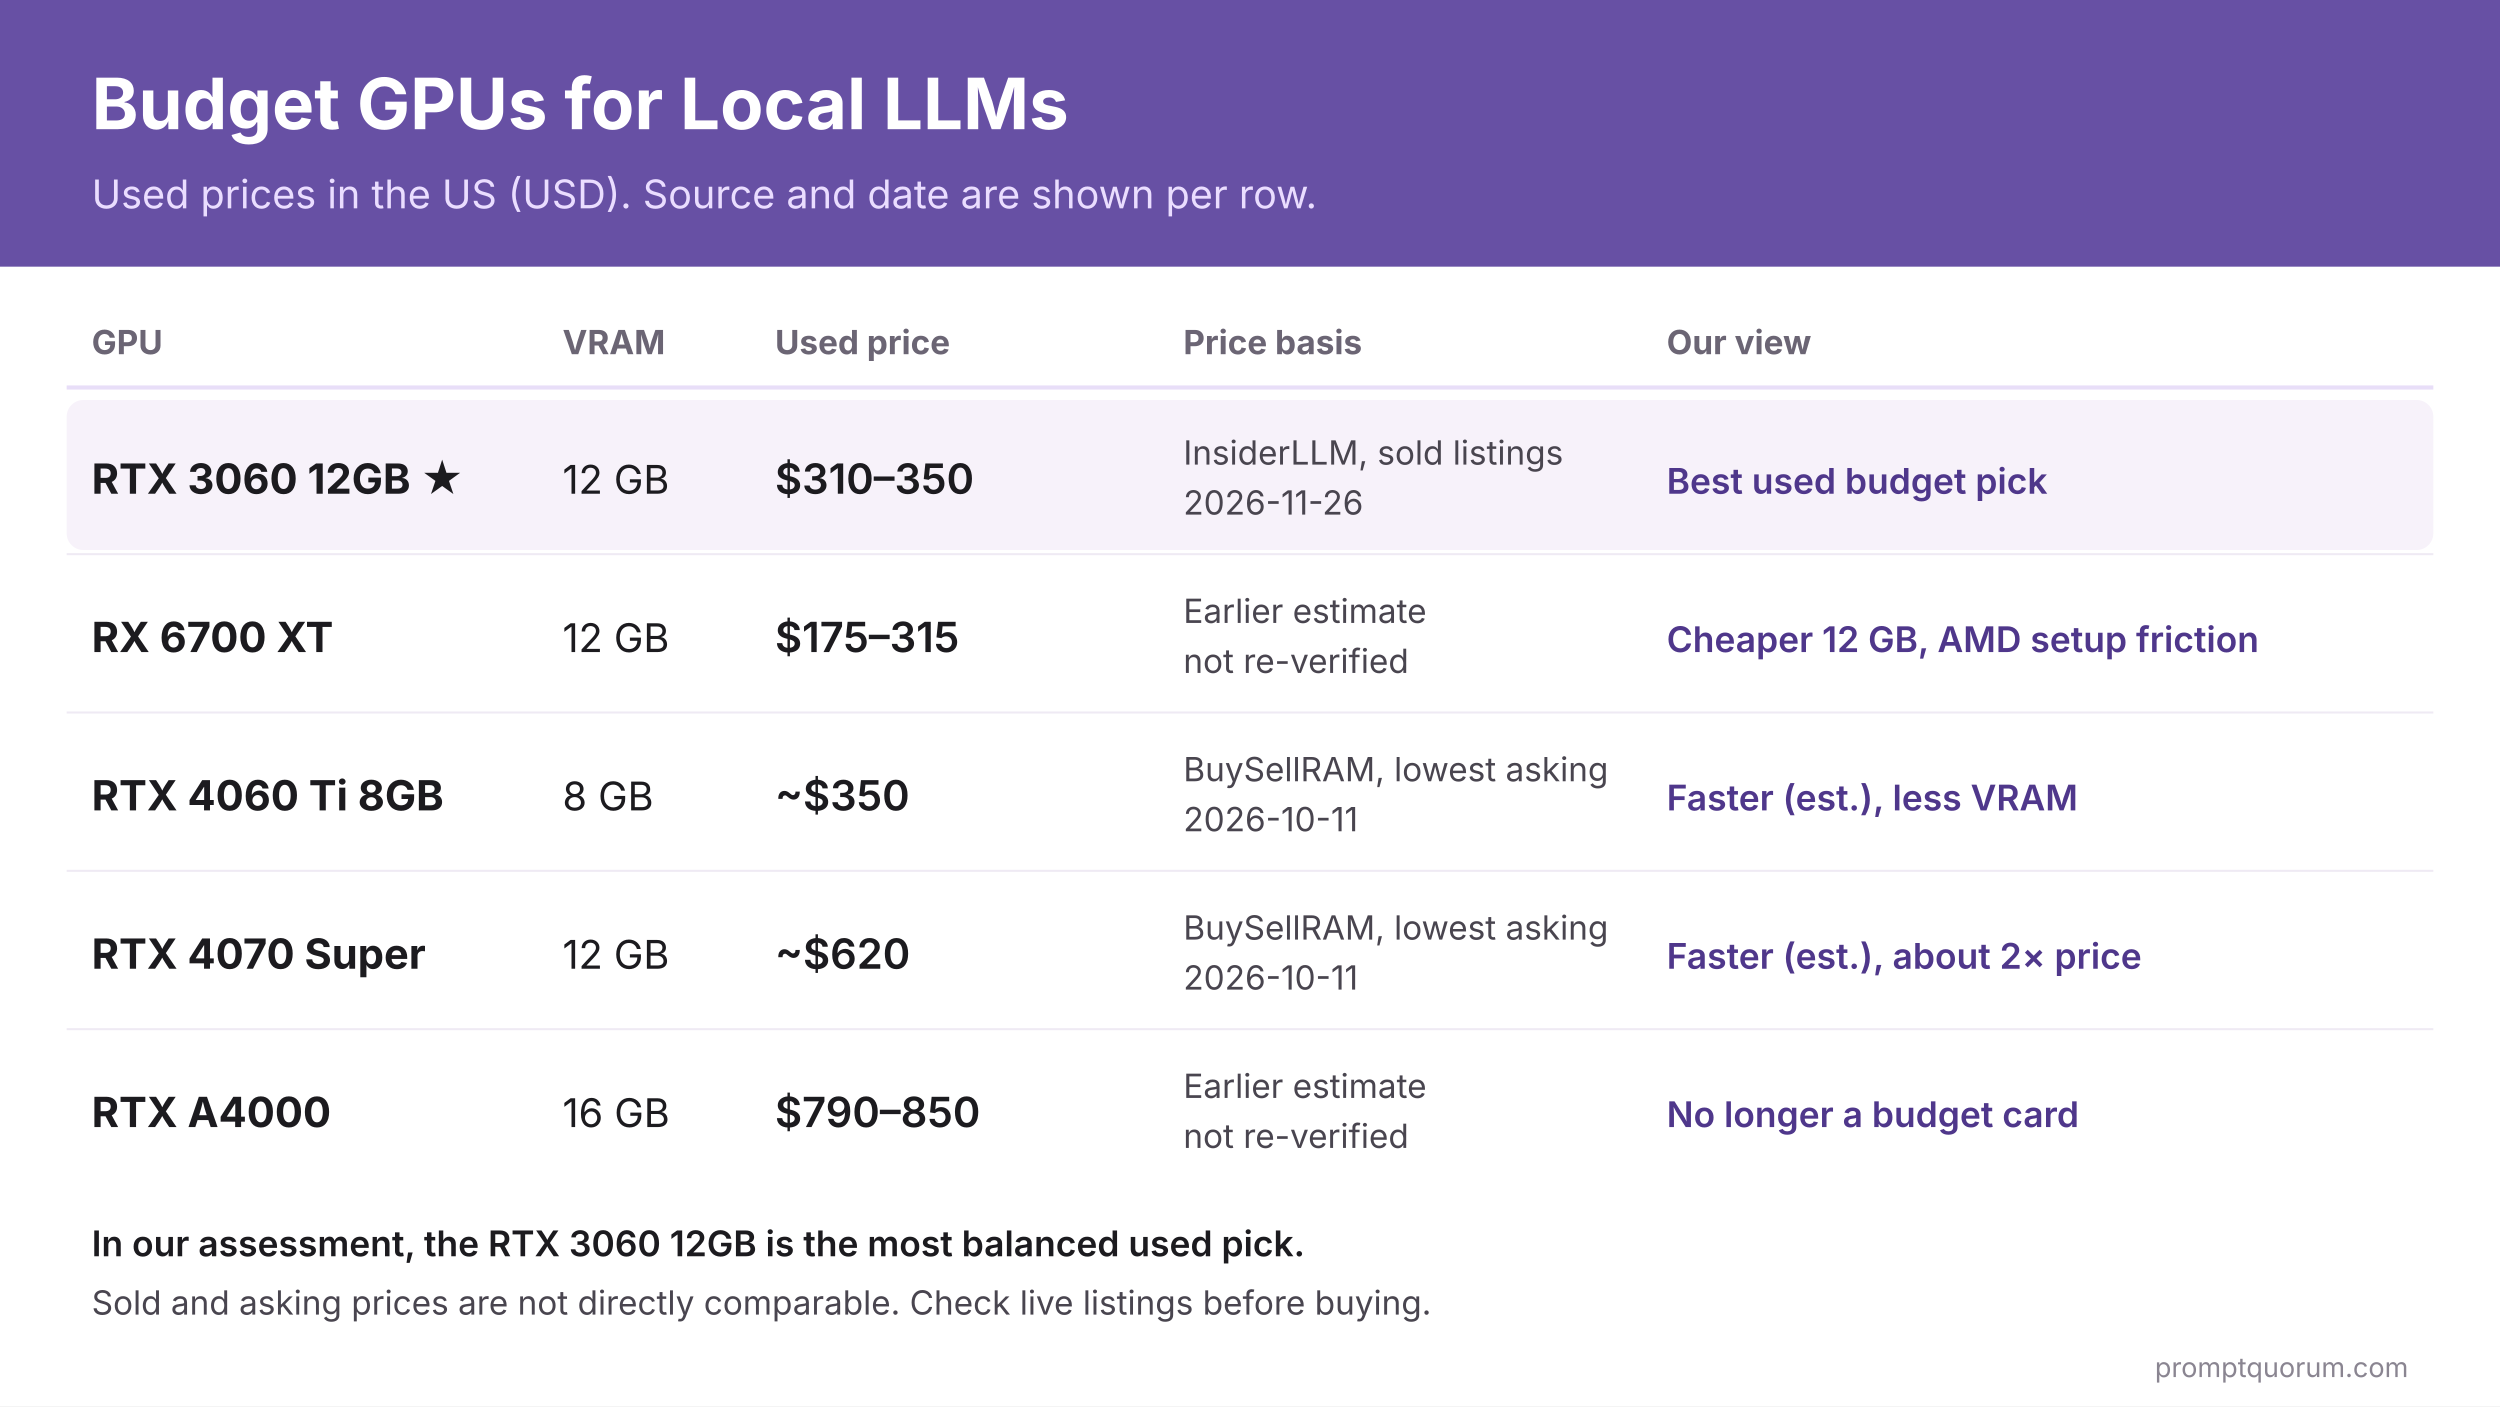
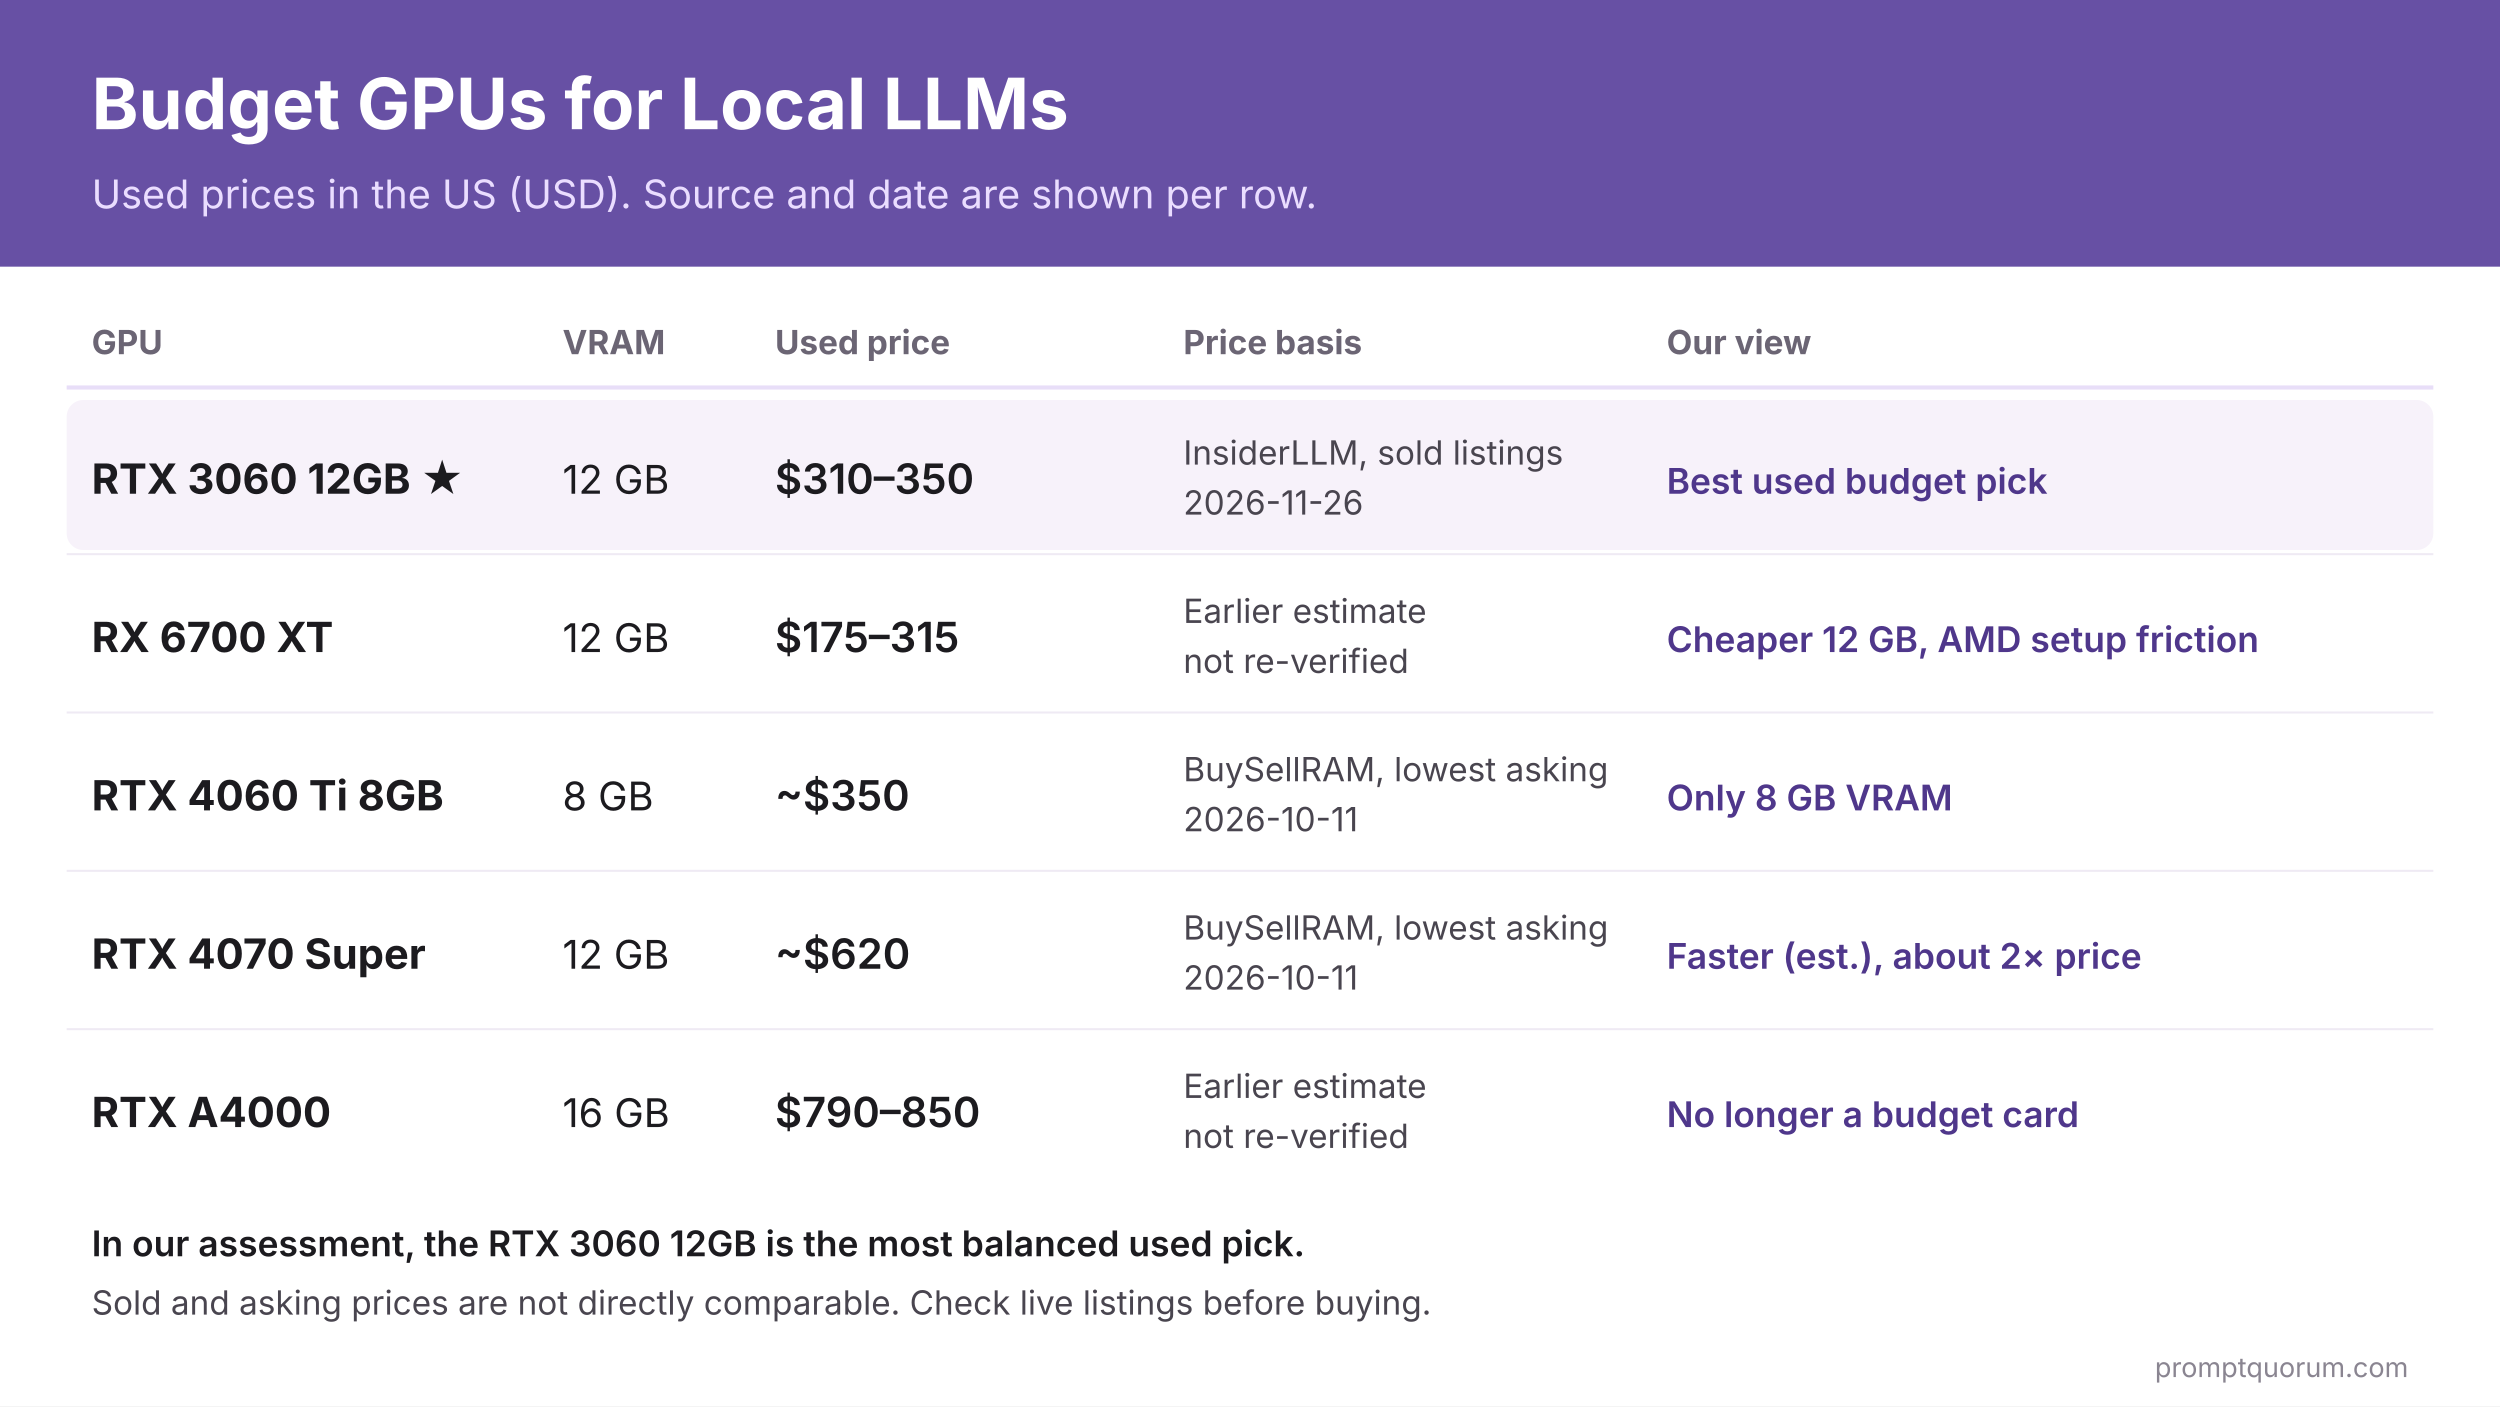
<svg xmlns="http://www.w3.org/2000/svg" xml:lang="en" width="1200" height="675" viewBox="0 0 1200 675" font-family="'Inter', 'Helvetica Neue', Arial, sans-serif">
  <rect width="1200" height="675" fill="#FFFFFF" />
  <rect width="1200" height="128" fill="#6750A4" />
  <text x="44" y="62" font-size="34" font-weight="700" fill="#FFFFFF" direction="ltr" text-anchor="start">Budget GPUs for Local LLMs</text>
  <text x="44" y="100" font-size="19" font-weight="400" fill="#EADDFF" direction="ltr" text-anchor="start">Used prices in the US (USD). Source and date are shown per row.</text>
  <text x="44" y="170" font-size="16" font-weight="700" fill="#6B6574" direction="ltr" text-anchor="start">GPU</text>
  <text x="270" y="170" font-size="16" font-weight="700" fill="#6B6574" direction="ltr" text-anchor="start">VRAM</text>
  <text x="372" y="170" font-size="16" font-weight="700" fill="#6B6574" direction="ltr" text-anchor="start">Used price</text>
  <text x="568" y="170" font-size="16" font-weight="700" fill="#6B6574" direction="ltr" text-anchor="start">Price basis</text>
  <text x="800" y="170" font-size="16" font-weight="700" fill="#6B6574" direction="ltr" text-anchor="start">Our view</text>
  <line x1="32" y1="186" x2="1168" y2="186" stroke="#E8DEF8" stroke-width="2" />
  <rect x="32" y="192" width="1136" height="72" rx="8" fill="#F7F2FA" />
  <text x="44" y="237" font-size="20" font-weight="700" fill="#1C1B1F" direction="ltr" text-anchor="start">RTX 3060 12GB ★</text>
  <text x="270" y="237" font-size="19" font-weight="400" fill="#1C1B1F" direction="ltr" text-anchor="start">12 GB</text>
  <text x="372" y="237" font-size="20" font-weight="600" fill="#1C1B1F" direction="ltr" text-anchor="start">$310–350</text>
  <text x="568" y="223" font-size="16" font-weight="400" fill="#49454F" direction="ltr" text-anchor="start">InsiderLLM, sold listings</text>
  <text x="568" y="247" font-size="16" font-weight="400" fill="#49454F" direction="ltr" text-anchor="start">2026-11-26</text>
  <text x="800" y="237" font-size="17" font-weight="600" fill="#4F378B" direction="ltr" text-anchor="start">Best used budget pick</text>
  <text x="44" y="313" font-size="20" font-weight="700" fill="#1C1B1F" direction="ltr" text-anchor="start">RX 6700 XT</text>
  <text x="270" y="313" font-size="19" font-weight="400" fill="#1C1B1F" direction="ltr" text-anchor="start">12 GB</text>
  <text x="372" y="313" font-size="20" font-weight="600" fill="#1C1B1F" direction="ltr" text-anchor="start">$175–315</text>
  <text x="568" y="299" font-size="16" font-weight="400" fill="#49454F" direction="ltr" text-anchor="start">Earlier estimate</text>
  <text x="568" y="323" font-size="16" font-weight="400" fill="#49454F" direction="ltr" text-anchor="start">not re-verified</text>
  <text x="800" y="313" font-size="17" font-weight="600" fill="#4F378B" direction="ltr" text-anchor="start">Cheaper 12 GB, AMD setup friction</text>
  <line x1="32" y1="266" x2="1168" y2="266" stroke="#EFEAF4" stroke-width="1" />
  <text x="44" y="389" font-size="20" font-weight="700" fill="#1C1B1F" direction="ltr" text-anchor="start">RTX 4060 Ti 8GB</text>
  <text x="270" y="389" font-size="19" font-weight="400" fill="#1C1B1F" direction="ltr" text-anchor="start">8 GB</text>
  <text x="372" y="389" font-size="20" font-weight="600" fill="#1C1B1F" direction="ltr" text-anchor="start">~$350</text>
  <text x="568" y="375" font-size="16" font-weight="400" fill="#49454F" direction="ltr" text-anchor="start">BuySellRAM, lowest asking</text>
  <text x="568" y="399" font-size="16" font-weight="400" fill="#49454F" direction="ltr" text-anchor="start">2026-10-11</text>
-   <text x="800" y="389" font-size="17" font-weight="600" fill="#4F378B" direction="ltr" text-anchor="start">Faster (est.), less VRAM</text>
+   <text x="800" y="389" font-size="17" font-weight="600" fill="#4F378B" direction="ltr" text-anchor="start">Only 8 GB VRAM</text>
  <line x1="32" y1="342" x2="1168" y2="342" stroke="#EFEAF4" stroke-width="1" />
  <text x="44" y="465" font-size="20" font-weight="700" fill="#1C1B1F" direction="ltr" text-anchor="start">RTX 4070 Super</text>
  <text x="270" y="465" font-size="19" font-weight="400" fill="#1C1B1F" direction="ltr" text-anchor="start">12 GB</text>
  <text x="372" y="465" font-size="20" font-weight="600" fill="#1C1B1F" direction="ltr" text-anchor="start">~$620</text>
  <text x="568" y="451" font-size="16" font-weight="400" fill="#49454F" direction="ltr" text-anchor="start">BuySellRAM, lowest asking</text>
  <text x="568" y="475" font-size="16" font-weight="400" fill="#49454F" direction="ltr" text-anchor="start">2026-10-11</text>
  <text x="800" y="465" font-size="17" font-weight="600" fill="#4F378B" direction="ltr" text-anchor="start">Faster (est.), about 2× price</text>
  <line x1="32" y1="418" x2="1168" y2="418" stroke="#EFEAF4" stroke-width="1" />
  <text x="44" y="541" font-size="20" font-weight="700" fill="#1C1B1F" direction="ltr" text-anchor="start">RTX A4000</text>
  <text x="270" y="541" font-size="19" font-weight="400" fill="#1C1B1F" direction="ltr" text-anchor="start">16 GB</text>
  <text x="372" y="541" font-size="20" font-weight="600" fill="#1C1B1F" direction="ltr" text-anchor="start">$790–850</text>
  <text x="568" y="527" font-size="16" font-weight="400" fill="#49454F" direction="ltr" text-anchor="start">Earlier estimate</text>
  <text x="568" y="551" font-size="16" font-weight="400" fill="#49454F" direction="ltr" text-anchor="start">not re-verified</text>
  <text x="800" y="541" font-size="17" font-weight="600" fill="#4F378B" direction="ltr" text-anchor="start">No longer a budget card</text>
  <line x1="32" y1="494" x2="1168" y2="494" stroke="#EFEAF4" stroke-width="1" />
  <text x="44" y="603" font-size="17" font-weight="600" fill="#1C1B1F" direction="ltr" text-anchor="start">In our assessment, the RTX 3060 12GB is the most balanced used pick.</text>
  <text x="44" y="631" font-size="16" font-weight="400" fill="#49454F" direction="ltr" text-anchor="start">Sold and asking prices are not directly comparable. Check live listings before buying.</text>
  <text x="1156" y="661" font-size="13" fill="#8A8591" text-anchor="end">promptquorum.com</text>
</svg>
